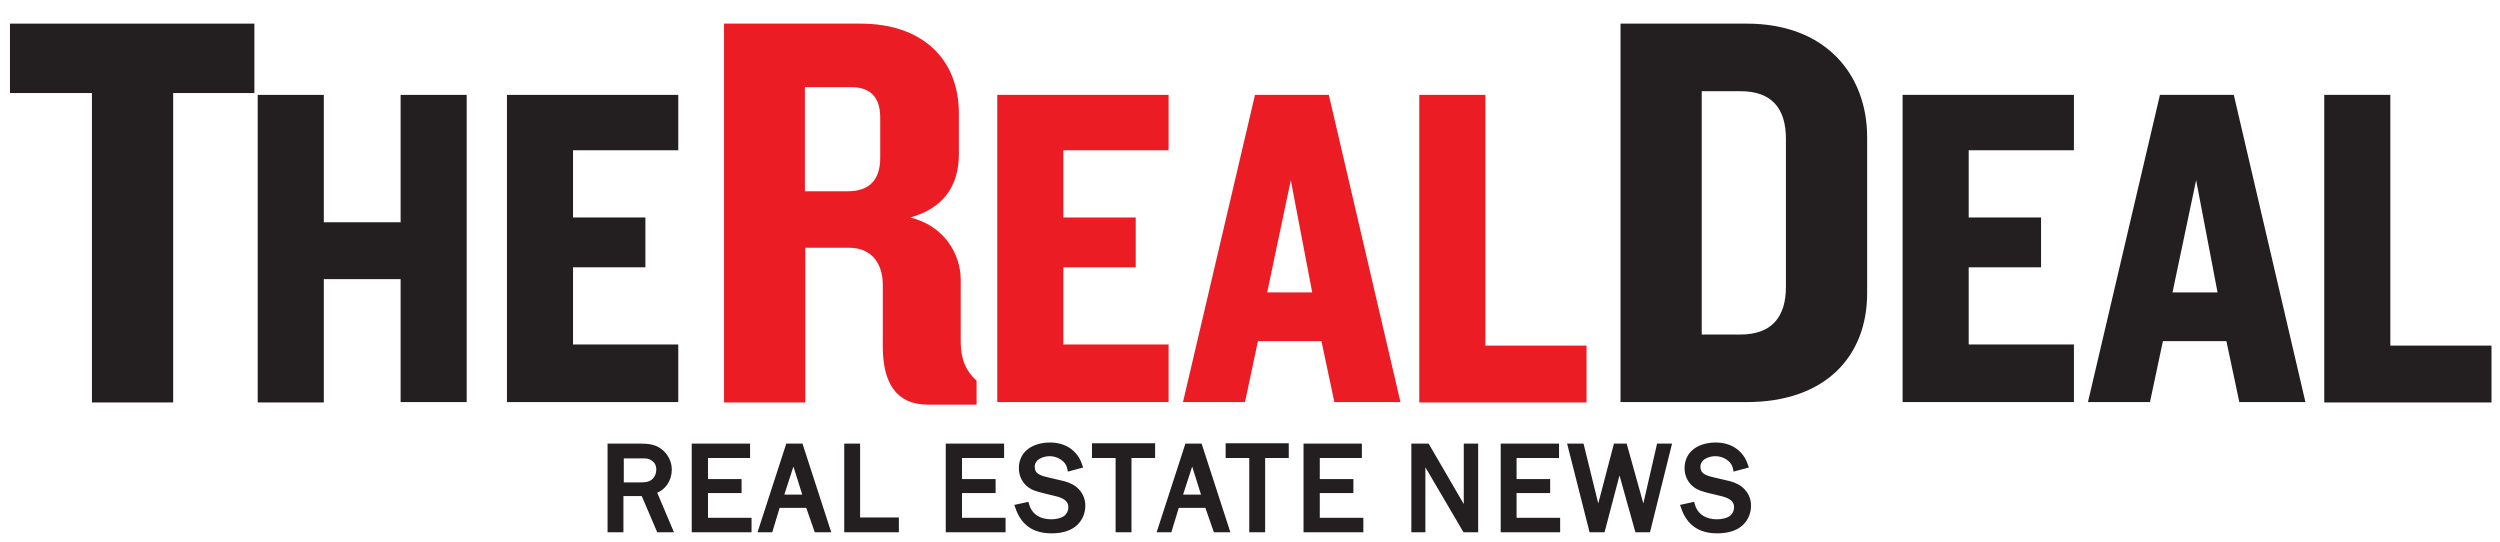
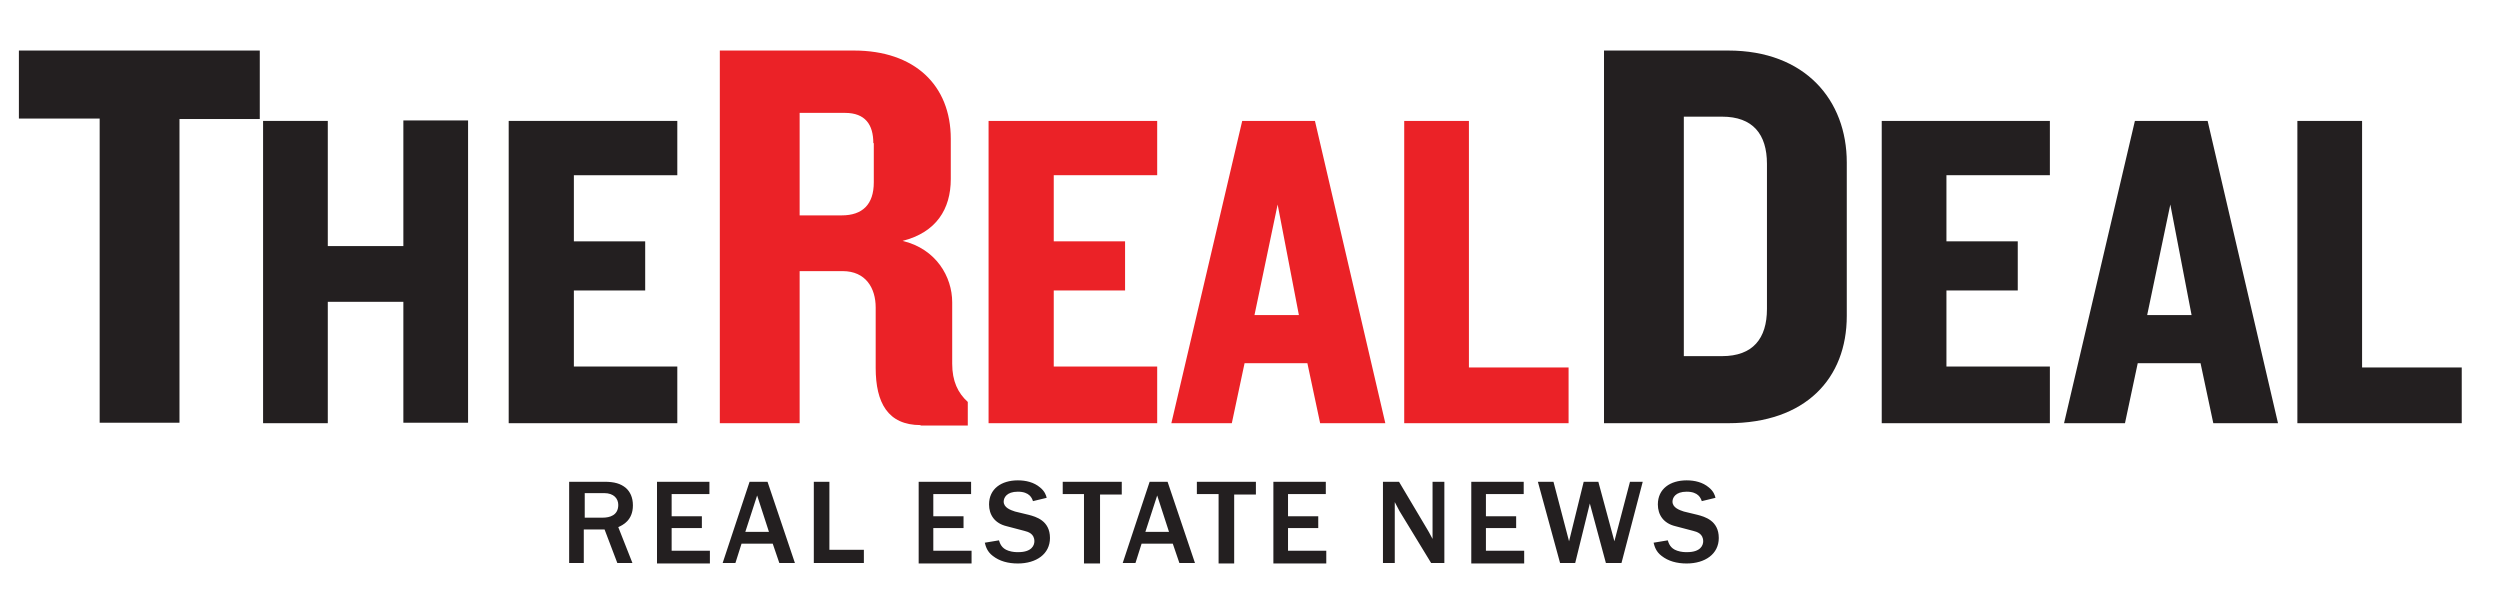
- <svg xmlns="http://www.w3.org/2000/svg" version="1.1" id="trd-national-logo" x="0" y="0" viewBox="0 0 677.1 146.7" xml:space="preserve">
+ <svg xmlns="http://www.w3.org/2000/svg" viewBox="0 0 529.3 124.7">
  <style>.st0{fill:#231f20}</style>
-   <path class="st0" d="M46.9 25.2V109h-22V25.2H2.7V6.4h66.2v18.8h-22zm61.6 83.7V75.6H87.7V109H69.8V25.7h17.9v34.5h20.8V25.7h17.9v83.2h-17.9zm28.8 0V25.7h46.4v15h-28.5v18.2h19.6v13.5h-19.6v20.9h28.5v15.6h-46.4z" />
-   <path d="M251.4 109.6c-8.9 0-12.3-6.2-12.3-15.7V77.1c0-5.4-2.8-10-9.1-10h-11.9V109h-22V6.4h37c16.6 0 26.6 9.5 26.6 24.3v11.1c0 8.3-4 14.6-13.2 17.1 9.2 2.2 13.7 9.9 13.7 16.9v16.8c0 4.8 1.5 8 4.3 10.5v6.5h-13.1zm-13-77.7c0-5.1-2.2-8.3-7.9-8.3H218v28.2h11.6c5.7 0 8.8-2.9 8.8-9.1V31.9zm31.7 77V25.7h46.4v15H288v18.2h19.6v13.5H288v20.9h28.5v15.6h-46.4zm91.3 0l-3.5-16.5h-17.2l-3.5 16.5h-16.8l19.5-83.2h20l19.4 83.2h-17.9zm-11.8-60.1l-6.4 30.4h12.2l-5.8-30.4zm34.8 60.1V25.7h17.9v67.9h27.4V109h-45.3z" fill="#ec1c24" />
-   <path class="st0" d="M473.1 108.9h-34.2V6.4h34.2c21.3 0 32.6 13.7 32.6 30.8v42.2c0 17.2-11.4 29.5-32.6 29.5zm10.6-71.3c0-8.2-3.8-12.9-12.3-12.9h-10.5v65.9h10.5c8.5 0 12.3-4.8 12.3-12.9V37.6zm31.6 71.3V25.7h46.4v15h-28.5v18.2h19.6v13.5h-19.6v20.9h28.5v15.6h-46.4zm91.2 0L603 92.4h-17.2l-3.5 16.5h-16.8L585 25.7h20l19.4 83.2h-17.9zm-11.7-60.1l-6.4 30.4h12.2l-5.8-30.4zm34.7 60.1V25.7h17.9v67.9h27.4V109h-45.3z" />
-   <path d="M178.5 143.4l-4.2-9.8h-6.2v9.8h-2.8v-22.5h8.4c1.8 0 3.6.2 5.1 1.4 1.5 1.2 2.4 3 2.4 4.9 0 2.7-1.6 5.1-4.2 5.8l4.4 10.4h-2.9zm-5.1-12c1.5 0 2.8-.1 3.9-1.2.8-.8 1.2-1.9 1.2-3 0-1.3-.5-2.4-1.6-3.1-1-.7-1.9-.7-3.1-.7h-5.6v8h5.2zm29.3 12h-14.6v-22.5h14.3v2.4H191v7.2h9.1v2.3H191v8.2h11.8v2.4zm21.4 0h-2.9l-2.3-6.6h-8.3l-2 6.6h-2.4l7.3-22.5h3.3l7.3 22.5zm-9.2-19.5l-3.5 10.8h6.9l-3.4-10.8zm27.8 19.5h-13.3v-22.5h2.8v20h10.5v2.5zm28.8 0h-14.6v-22.5h14.3v2.4h-11.4v7.2h9.1v2.3h-9.1v8.2h11.8v2.4zm6.5-6.6c.9 3.1 3.5 4.6 6.7 4.6 1.3 0 3-.3 4-1.1.9-.7 1.4-1.8 1.4-2.9 0-2.3-1.9-3.2-3.8-3.7l-3.7-.9c-1.5-.4-2.9-.7-4.1-1.8-1.2-1.1-1.8-2.6-1.8-4.2 0-4.3 3.7-6.2 7.7-6.2 3.8 0 6.8 1.9 8 5.5l-2.6.7c-.5-2.5-3.1-4-5.5-4-2.1 0-4.8 1.1-4.8 3.6s2 3.1 4.1 3.6l3.4.8c1.5.3 3 .8 4.1 1.7 1.4 1.2 2.1 2.7 2.1 4.5 0 2-.9 3.9-2.5 5.1-1.6 1.2-3.8 1.6-5.9 1.6-4.6 0-7.6-2-9.1-6.4l2.3-.5zm27.7 6.6h-2.8v-20.1h-6.4v-2.5h15.6v2.5h-6.4v20.1zm26.5 0h-2.9l-2.3-6.6h-8.3l-2 6.6h-2.4l7.3-22.5h3.3l7.3 22.5zm-9.3-19.5l-3.5 10.8h6.9l-3.4-10.8zm19 19.5h-2.8v-20.1h-6.4v-2.5h15.6v2.5h-6.4v20.1zm26.5 0h-14.6v-22.5h14.3v2.4h-11.4v7.2h9.1v2.3h-9.1v8.2h11.8v2.4zm31.2 0h-2.8l-11.5-19.6v19.6H383v-22.5h3.5l10.7 18.4v-18.4h2.4v22.5zm22.2 0h-14.6v-22.5h14.3v2.4H410v7.2h9.1v2.3H410v8.2h11.8v2.4zm24.5 0h-2.8l-4.9-17.5-4.6 17.5h-2.9l-5.7-22.5h2.9l4.5 18.3h.1l4.8-18.3h2.3l5.1 18.3h.1l4.2-18.3h2.5l-5.6 22.5zm12-6.6c.9 3.1 3.5 4.6 6.7 4.6 1.3 0 3-.3 4-1.1.9-.7 1.4-1.8 1.4-2.9 0-2.3-1.9-3.2-3.8-3.7l-3.7-.9c-1.5-.4-2.9-.7-4.1-1.8-1.2-1.1-1.8-2.6-1.8-4.2 0-4.3 3.7-6.2 7.7-6.2 3.8 0 6.8 1.9 8 5.5l-2.6.7c-.5-2.5-3.1-4-5.5-4-2.1 0-4.8 1.1-4.8 3.6s2 3.1 4.1 3.6l3.4.8c1.5.3 3 .8 4.1 1.7 1.4 1.2 2.1 2.7 2.1 4.5 0 2-.9 3.9-2.5 5.1-1.6 1.2-3.8 1.6-5.9 1.6-4.6 0-7.6-2-9.1-6.4l2.3-.5z" stroke="#231f20" stroke-width="1.5" stroke-miterlimit="10" fill="#231f20" />
+   <g id="Layer_1">
+     <path class="st0" d="M38 25.1v64.4H21.1V25.1H4V10.7h51v14.5H38zm47.4 64.5V63.9h-16v25.7H55.7v-64h13.7v26.5h16V25.5h13.7v64H85.4zm22.3 0v-64h35.7v11.5h-21.9v14h15.1v10.4h-15.1v16.1h21.9v12h-35.7z" />
+     <path d="M194.9 90c-6.9 0-9.5-4.7-9.5-12.1V65.1c0-4.1-2.1-7.7-7-7.7h-9.1v32.2h-16.9V10.7h28.4c12.8 0 20.5 7.3 20.5 18.7v8.5c0 6.4-3.1 11.3-10.2 13.1 7.1 1.7 10.5 7.6 10.5 13v13c0 3.7 1.2 6.2 3.3 8.1v5h-10zm-10-59.7c0-3.9-1.7-6.4-6-6.4h-9.6v21.7h8.9c4.4 0 6.8-2.3 6.8-7v-8.3zm24.4 59.3v-64H245v11.5h-21.9v14h15.1v10.4h-15.1v16.1H245v12h-35.7zm70.2 0l-2.7-12.7h-13.3l-2.7 12.7H248l15-64h15.4l14.9 64h-13.8zm-9-46.3l-4.9 23.4h9.4l-4.5-23.4zm26.8 46.3v-64H311v52.2h21.1v11.8h-34.8z" fill="#eb2227" />
+     <path class="st0" d="M365.9 89.6h-26.3V10.7h26.3c16.3 0 25.1 10.5 25.1 23.7v32.5c0 13.2-8.7 22.7-25.1 22.7zm8.2-54.9c0-6.3-3-10-9.5-10h-8.1v50.7h8.1c6.5 0 9.5-3.7 9.5-10V34.7zm24.3 54.9v-64H434v11.5h-21.9v14h15.1v10.4h-15.1v16.1H434v12h-35.6zm70.2 0l-2.7-12.7h-13.3l-2.7 12.7H437l15-64h15.4l14.9 64h-13.7zm-9.1-46.3l-4.9 23.4h9.4l-4.5-23.4zm26.9 46.3v-64h13.7v52.2h21.1v11.8h-34.8zm-355.7 29.6l-2.7-7.1h-4.4v7.1h-3.1V102h7.5c2.1 0 3.4.4 4.5 1.3.9.8 1.5 2 1.5 3.7 0 3.2-2.2 4.2-3.1 4.6l3 7.6h-3.2zm-7-9.6h3.9c1.5 0 3.3-.5 3.3-2.7 0-1.3-.9-2.5-3-2.5h-4.1v5.2zm15.4 9.6V102h11.1v2.6h-8v4.7h6.4v2.5h-6.4v4.8h8.1v2.7h-11.2zm29.2 0H165l-1.4-4.1H157l-1.3 4.1H153l5.7-17.2h3.8l5.8 17.2zm-5.5-6.6l-2.5-7.7-2.5 7.7h5zm9.5 6.6V102h3.3v14.4h7.3v2.8h-10.6zm22.2 0V102h11.1v2.6h-8v4.7h6.4v2.5h-6.4v4.8h8.1v2.7h-11.2zm17-4.8c.2.6.5 1.7 2 2.2.9.3 1.6.3 2.1.3 2.9 0 3.4-1.5 3.4-2.3 0-1.6-1.3-2-2.1-2.2l-3.8-1c-2.5-.6-3.7-2.4-3.7-4.6 0-3.3 2.6-5.1 6.1-5.1 1.7 0 3.4.4 4.7 1.5 1 .8 1.3 1.7 1.4 2.2l-2.9.7c-.2-.6-.7-2-3.2-2-2.4 0-3 1.3-3 2.1 0 1.3 1.5 1.8 2.4 2.1l2.9.7c1.5.4 4.5 1.2 4.5 4.9 0 3.4-2.9 5.4-6.8 5.4-2.1 0-3.9-.5-5.3-1.6-1.2-.9-1.5-2-1.7-2.8l3-.5zm18 4.8v-14.6H225V102h12.5v2.7h-4.6v14.6h-3.4zm23.5 0h-3.3l-1.4-4.1h-6.6l-1.3 4.1h-2.7l5.7-17.2h3.8l5.8 17.2zm-5.5-6.6l-2.5-7.7-2.5 7.7h5zm10.5 6.6v-14.6h-4.6V102h12.5v2.7h-4.6v14.6H258zm11.6 0V102h11.1v2.6h-8v4.7h6.4v2.5h-6.4v4.8h8.1v2.7h-11.2zm36.3 0H303l-6.7-11c-.2-.3-.8-1.6-1-1.9v12.9h-2.5V102h3.4l6 10.1c.1.1.5.9 1.1 2V102h2.5v17.2zm5.6 0V102h11.1v2.6h-8v4.7h6.4v2.5h-6.4v4.8h8.1v2.7h-11.2zm31.8 0H340l-3.4-12.6-3.1 12.6h-3.2l-4.7-17.2h3.3l3.3 12.6 3.1-12.6h3.1l3.4 12.6 3.3-12.6h2.7l-4.5 17.2zm9.8-4.8c.2.6.5 1.7 2 2.2.9.3 1.6.3 2.1.3 2.9 0 3.4-1.5 3.4-2.3 0-1.6-1.3-2-2.1-2.2l-3.8-1c-2.5-.6-3.7-2.4-3.7-4.6 0-3.3 2.6-5.1 6.1-5.1 1.7 0 3.4.4 4.7 1.5 1 .8 1.3 1.7 1.4 2.2l-2.9.7c-.2-.6-.7-2-3.2-2-2.4 0-3 1.3-3 2.1 0 1.3 1.5 1.8 2.4 2.1l2.9.7c1.5.4 4.5 1.2 4.5 4.9 0 3.4-2.9 5.4-6.8 5.4-2.1 0-3.9-.5-5.3-1.6-1.2-.9-1.5-2-1.7-2.8l3-.5z" />
+   </g>
</svg>
